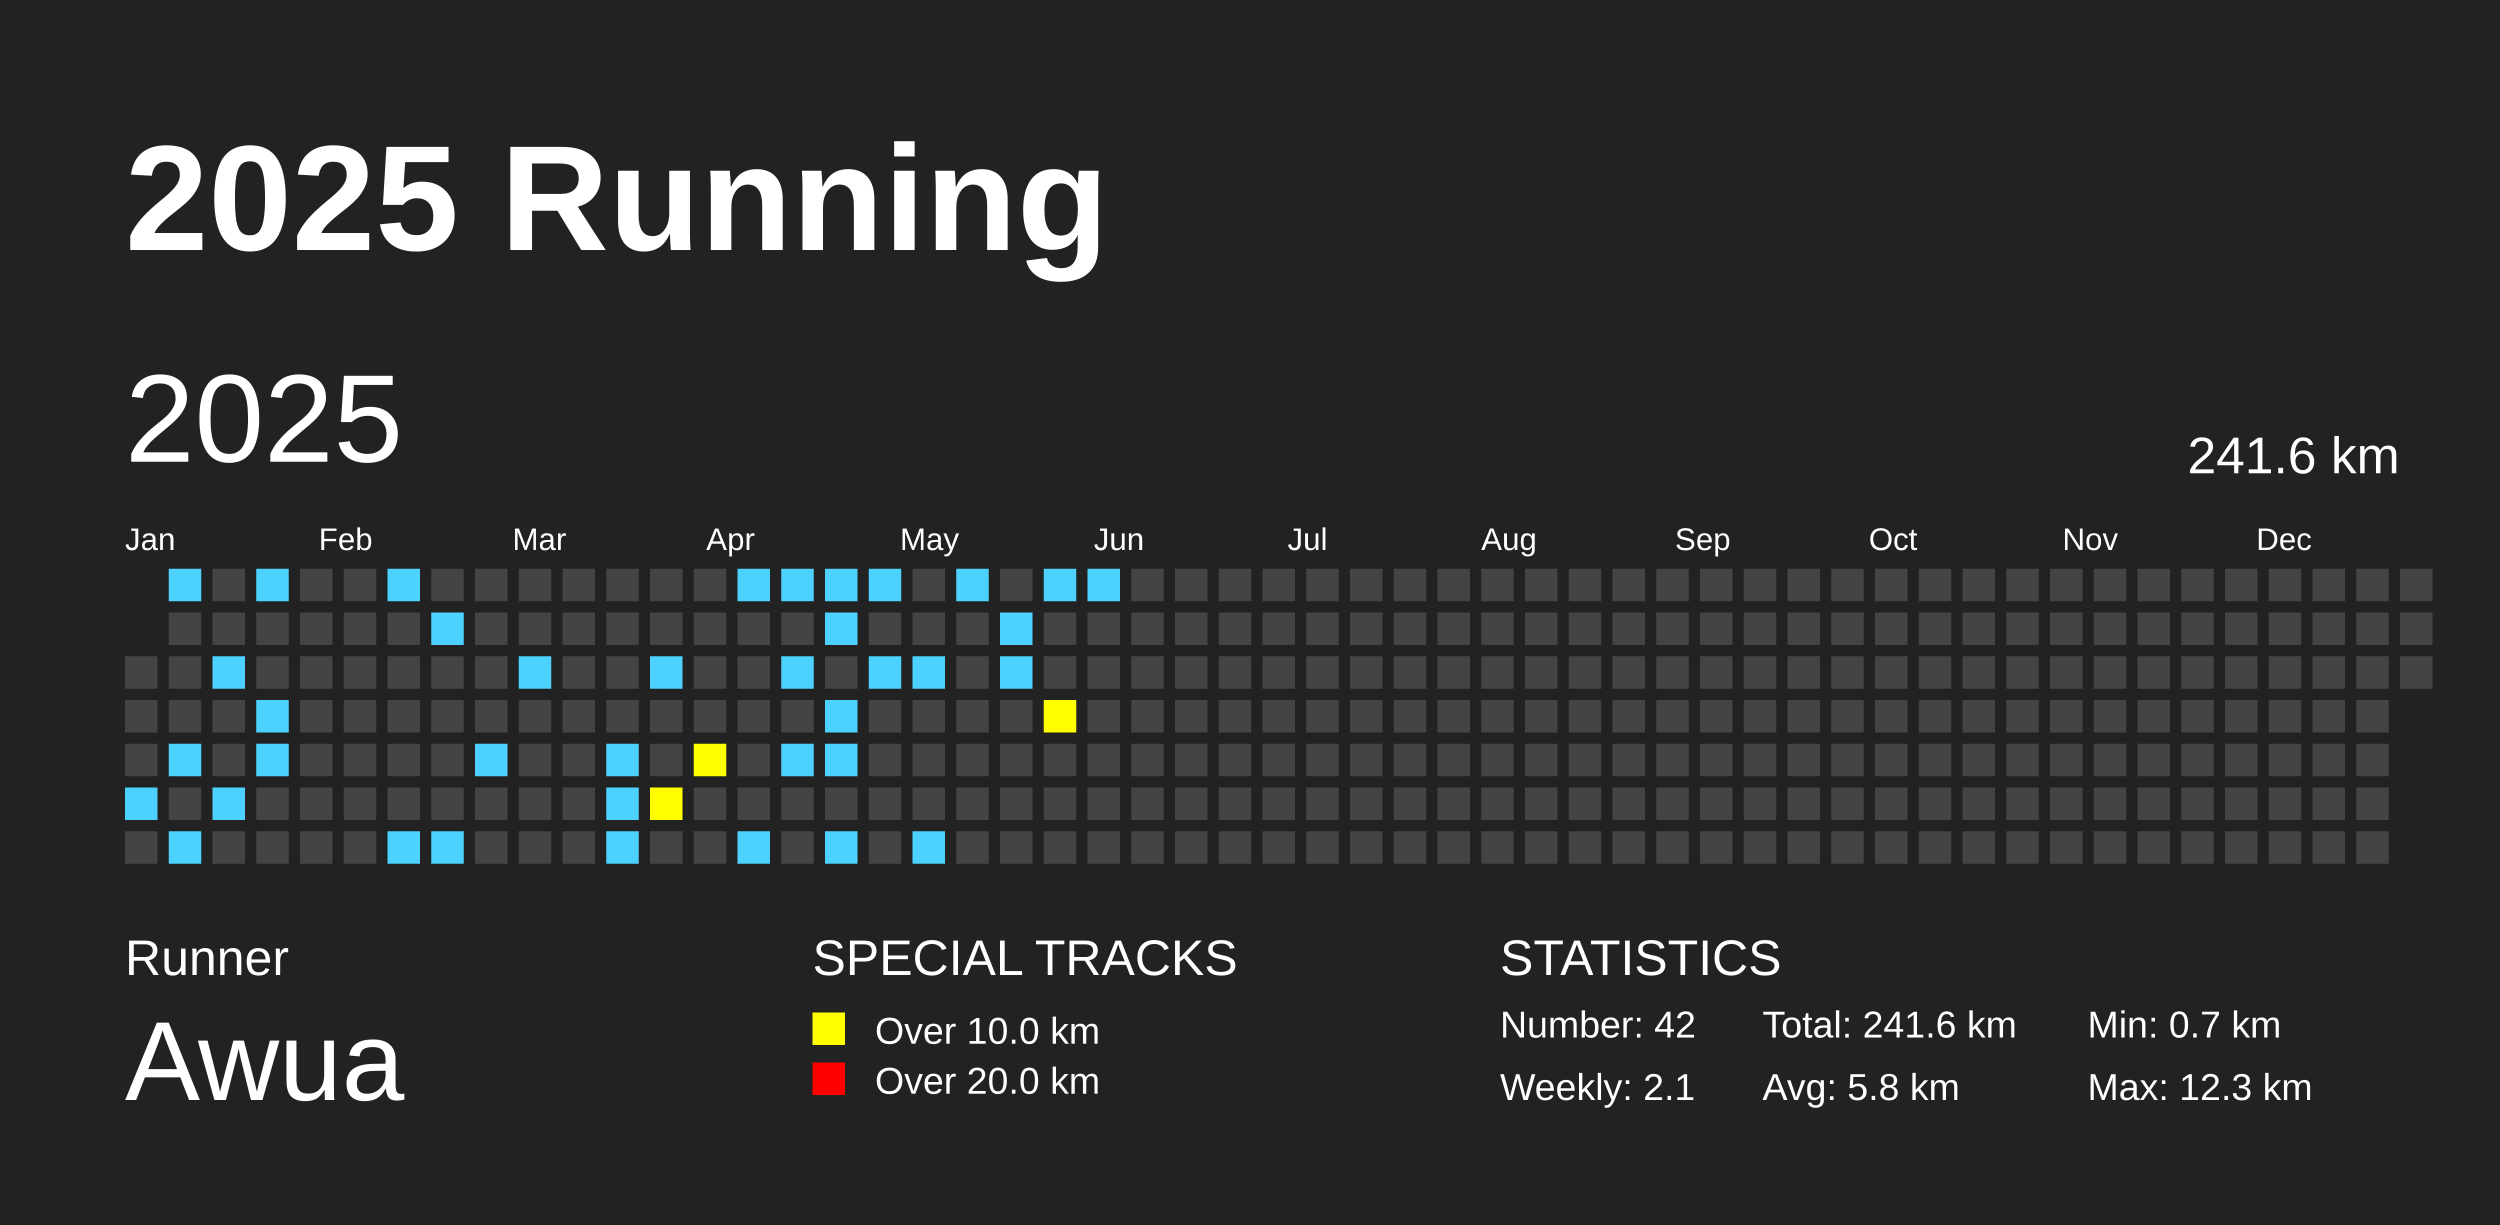
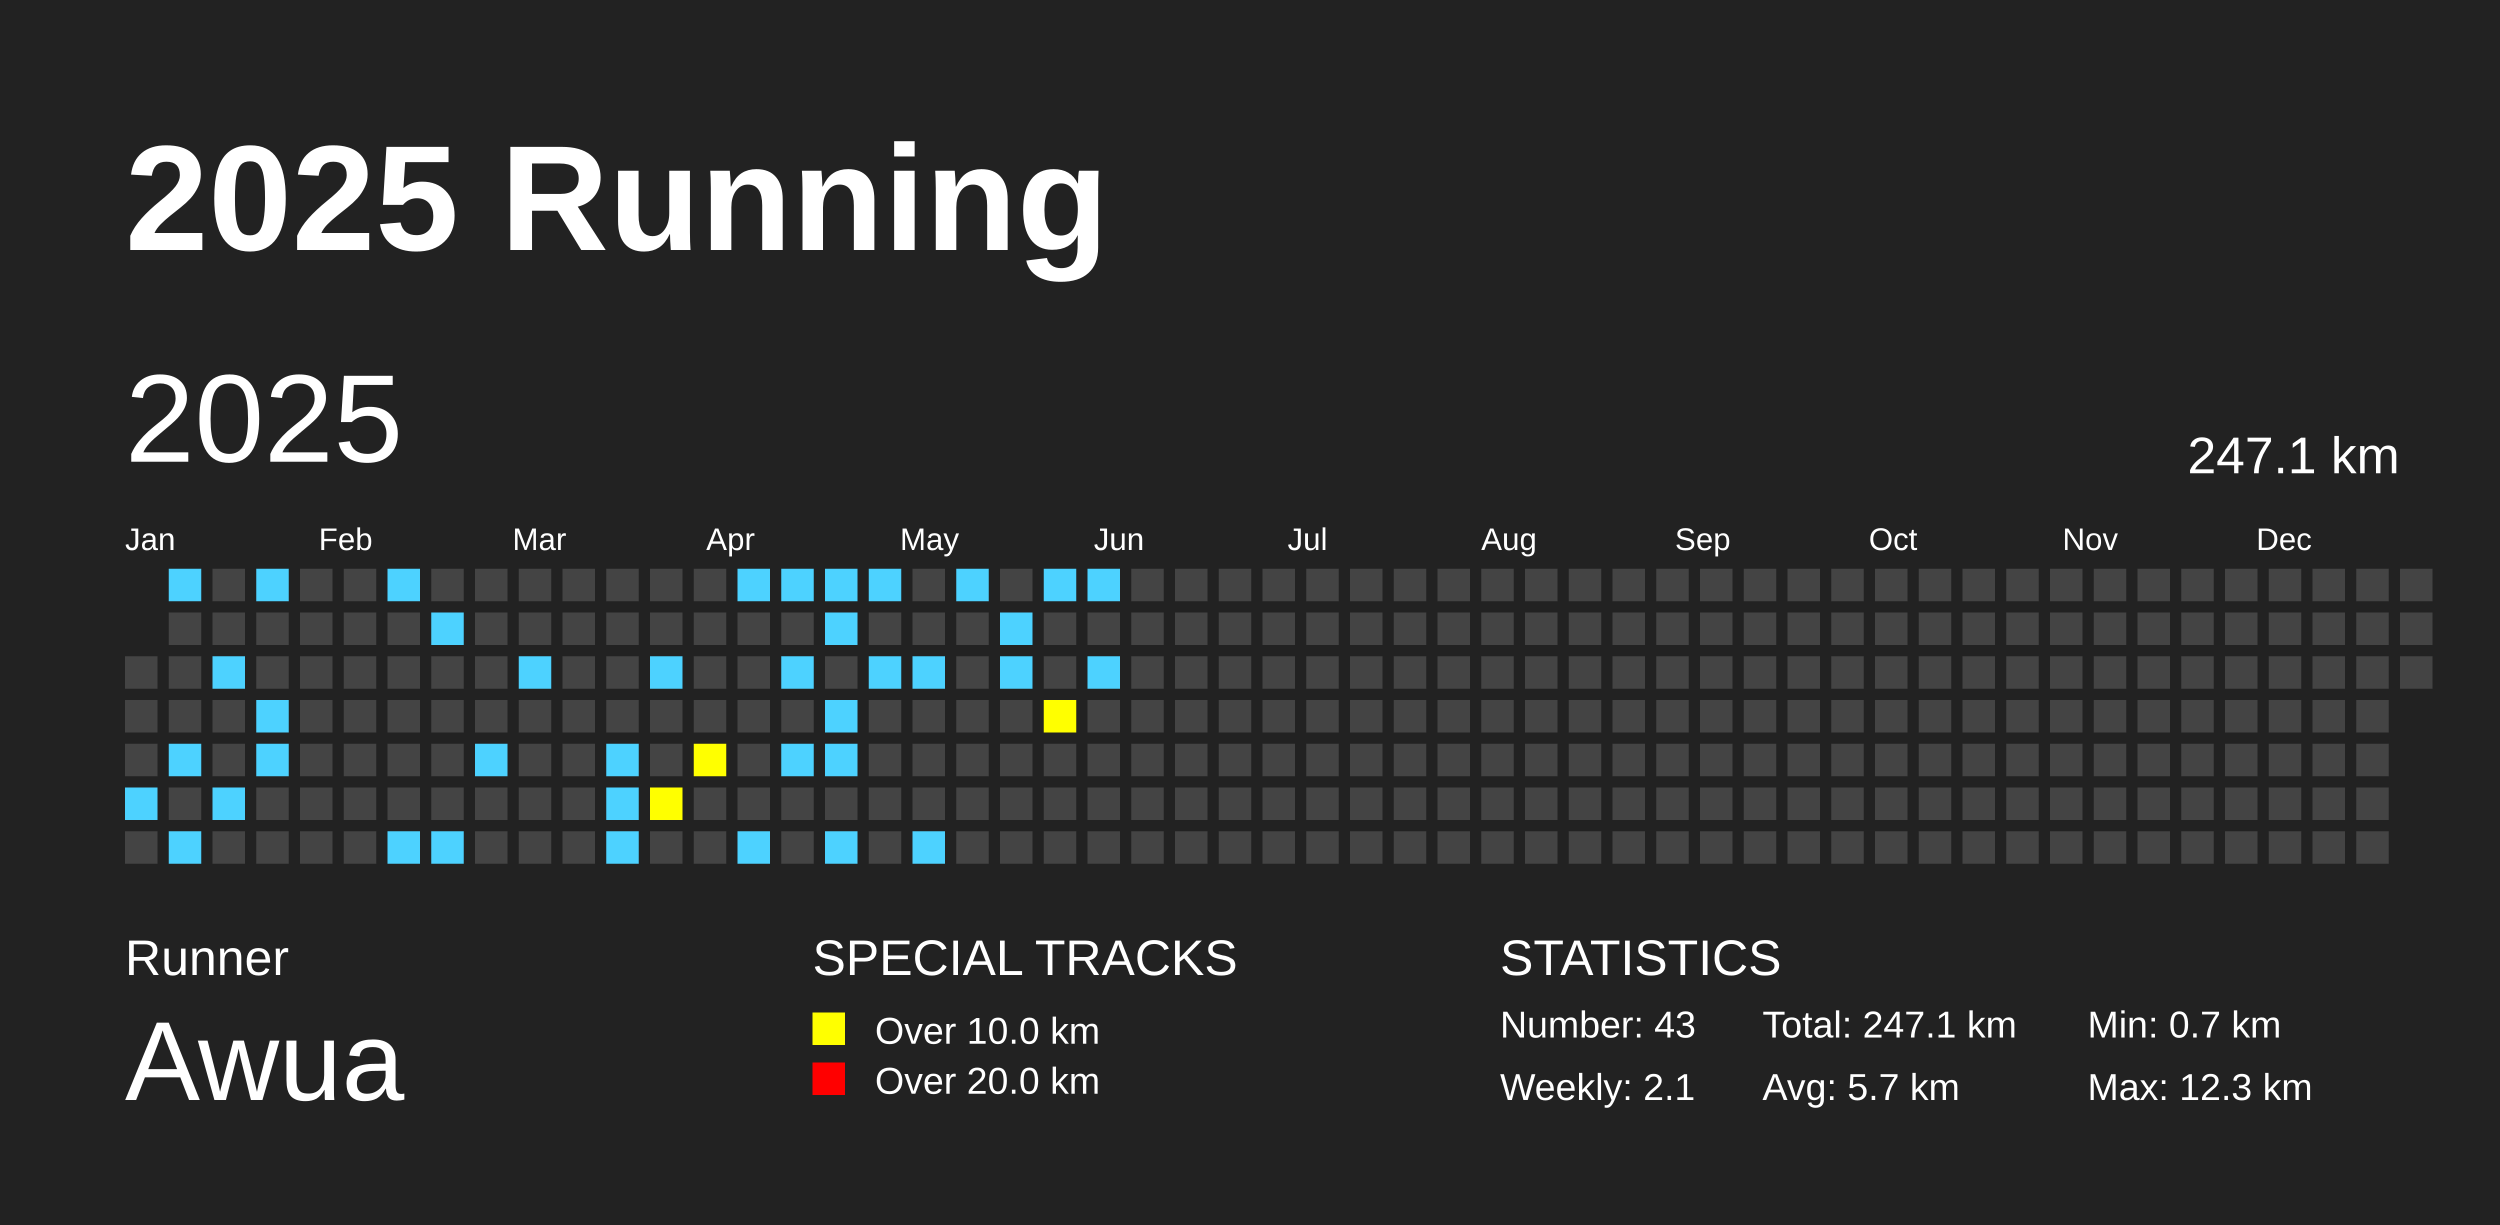
<svg xmlns="http://www.w3.org/2000/svg" baseProfile="full" height="98mm" version="1.1" viewBox="0,0,200,98" width="200mm">
  <defs />
  <rect fill="#222222" height="98" width="200" x="0" y="0" />
  <text fill="#FFFFFF" style="font-size:12px; font-family:Arial; font-weight:bold;" x="10" y="20">2025 Running</text>
  <text fill="#FFFFFF" style="font-size:4px; font-family:Arial" x="10" y="78">Runner</text>
  <text fill="#FFFFFF" style="font-size:9px; font-family:Arial" x="10" y="88">Awua</text>
  <text fill="#FFFFFF" style="font-size:4px; font-family:Arial" x="65" y="78">SPECIAL TRACKS</text>
  <rect fill="yellow" height="2.6" width="2.6" x="65" y="81" />
  <text fill="#FFFFFF" style="font-size:3px; font-family:Arial" x="70" y="83.5">Over 10.0 km</text>
  <rect fill="red" height="2.6" width="2.6" x="65" y="85" />
  <text fill="#FFFFFF" style="font-size:3px; font-family:Arial" x="70" y="87.5">Over 20.0 km</text>
  <text fill="#FFFFFF" style="font-size:4px; font-family:Arial" x="120" y="78">STATISTICS</text>
-   <text fill="#FFFFFF" style="font-size:3px; font-family:Arial" x="120" y="83">Number: 42</text>
+   <text fill="#FFFFFF" style="font-size:3px; font-family:Arial" x="120" y="83">Number: 43</text>
  <text fill="#FFFFFF" style="font-size:3px; font-family:Arial" x="120" y="88">Weekly: 2.1</text>
-   <text fill="#FFFFFF" style="font-size:3px; font-family:Arial" x="141" y="83">Total: 241.6 km</text>
-   <text fill="#FFFFFF" style="font-size:3px; font-family:Arial" x="141" y="88">Avg: 5.8 km</text>
+   <text fill="#FFFFFF" style="font-size:3px; font-family:Arial" x="141" y="83">Total: 247.1 km</text>
+   <text fill="#FFFFFF" style="font-size:3px; font-family:Arial" x="141" y="88">Avg: 5.7 km</text>
  <text fill="#FFFFFF" style="font-size:3px; font-family:Arial" x="167" y="83">Min: 0.7 km</text>
  <text fill="#FFFFFF" style="font-size:3px; font-family:Arial" x="167" y="88">Max: 12.3 km</text>
  <text dominant-baseline="hanging" fill="#FFFFFF" style="font-size:10.0px; font-family:Arial;" x="10" y="30">2025</text>
-   <text dominant-baseline="hanging" fill="#FFFFFF" style="font-size:4.125px; font-family:Arial;" x="175" y="35">241.6 km</text>
+   <text dominant-baseline="hanging" fill="#FFFFFF" style="font-size:4.125px; font-family:Arial;" x="175" y="35">247.1 km</text>
  <text fill="#FFFFFF" style="font-size:2.5px; font-family:Arial" x="10.0" y="44">Jan</text>
  <text fill="#FFFFFF" style="font-size:2.5px; font-family:Arial" x="25.5" y="44">Feb</text>
  <text fill="#FFFFFF" style="font-size:2.5px; font-family:Arial" x="41.0" y="44">Mar</text>
  <text fill="#FFFFFF" style="font-size:2.5px; font-family:Arial" x="56.5" y="44">Apr</text>
  <text fill="#FFFFFF" style="font-size:2.5px; font-family:Arial" x="72.0" y="44">May</text>
  <text fill="#FFFFFF" style="font-size:2.5px; font-family:Arial" x="87.5" y="44">Jun</text>
  <text fill="#FFFFFF" style="font-size:2.5px; font-family:Arial" x="103.0" y="44">Jul</text>
  <text fill="#FFFFFF" style="font-size:2.5px; font-family:Arial" x="118.5" y="44">Aug</text>
  <text fill="#FFFFFF" style="font-size:2.5px; font-family:Arial" x="134.0" y="44">Sep</text>
  <text fill="#FFFFFF" style="font-size:2.5px; font-family:Arial" x="149.5" y="44">Oct</text>
  <text fill="#FFFFFF" style="font-size:2.5px; font-family:Arial" x="165.0" y="44">Nov</text>
  <text fill="#FFFFFF" style="font-size:2.5px; font-family:Arial" x="180.5" y="44">Dec</text>
  <rect fill="#444444" height="2.6" width="2.6" x="10.0" y="52.5" />
  <rect fill="#444444" height="2.6" width="2.6" x="10.0" y="56.0" />
  <rect fill="#444444" height="2.6" width="2.6" x="10.0" y="59.5" />
  <rect fill="#4DD2FF" height="2.6" width="2.6" x="10.0" y="63.0" />
  <rect fill="#444444" height="2.6" width="2.6" x="10.0" y="66.5" />
  <rect fill="#4DD2FF" height="2.6" width="2.6" x="13.5" y="45.5" />
  <rect fill="#444444" height="2.6" width="2.6" x="13.5" y="49.0" />
  <rect fill="#444444" height="2.6" width="2.6" x="13.5" y="52.5" />
  <rect fill="#444444" height="2.6" width="2.6" x="13.5" y="56.0" />
  <rect fill="#4DD2FF" height="2.6" width="2.6" x="13.5" y="59.5" />
  <rect fill="#444444" height="2.6" width="2.6" x="13.5" y="63.0" />
  <rect fill="#4DD2FF" height="2.6" width="2.6" x="13.5" y="66.5" />
  <rect fill="#444444" height="2.6" width="2.6" x="17.0" y="45.5" />
  <rect fill="#444444" height="2.6" width="2.6" x="17.0" y="49.0" />
  <rect fill="#4DD2FF" height="2.6" width="2.6" x="17.0" y="52.5" />
  <rect fill="#444444" height="2.6" width="2.6" x="17.0" y="56.0" />
  <rect fill="#444444" height="2.6" width="2.6" x="17.0" y="59.5" />
  <rect fill="#4DD2FF" height="2.6" width="2.6" x="17.0" y="63.0" />
  <rect fill="#444444" height="2.6" width="2.6" x="17.0" y="66.5" />
  <rect fill="#4DD2FF" height="2.6" width="2.6" x="20.5" y="45.5" />
  <rect fill="#444444" height="2.6" width="2.6" x="20.5" y="49.0" />
  <rect fill="#444444" height="2.6" width="2.6" x="20.5" y="52.5" />
  <rect fill="#4DD2FF" height="2.6" width="2.6" x="20.5" y="56.0" />
  <rect fill="#4DD2FF" height="2.6" width="2.6" x="20.5" y="59.5" />
  <rect fill="#444444" height="2.6" width="2.6" x="20.5" y="63.0" />
  <rect fill="#444444" height="2.6" width="2.6" x="20.5" y="66.5" />
  <rect fill="#444444" height="2.6" width="2.6" x="24.0" y="45.5" />
  <rect fill="#444444" height="2.6" width="2.6" x="24.0" y="49.0" />
  <rect fill="#444444" height="2.6" width="2.6" x="24.0" y="52.5" />
  <rect fill="#444444" height="2.6" width="2.6" x="24.0" y="56.0" />
  <rect fill="#444444" height="2.6" width="2.6" x="24.0" y="59.5" />
  <rect fill="#444444" height="2.6" width="2.6" x="24.0" y="63.0" />
  <rect fill="#444444" height="2.6" width="2.6" x="24.0" y="66.5" />
  <rect fill="#444444" height="2.6" width="2.6" x="27.5" y="45.5" />
  <rect fill="#444444" height="2.6" width="2.6" x="27.5" y="49.0" />
  <rect fill="#444444" height="2.6" width="2.6" x="27.5" y="52.5" />
  <rect fill="#444444" height="2.6" width="2.6" x="27.5" y="56.0" />
  <rect fill="#444444" height="2.6" width="2.6" x="27.5" y="59.5" />
  <rect fill="#444444" height="2.6" width="2.6" x="27.5" y="63.0" />
  <rect fill="#444444" height="2.6" width="2.6" x="27.5" y="66.5" />
  <rect fill="#4DD2FF" height="2.6" width="2.6" x="31.0" y="45.5" />
  <rect fill="#444444" height="2.6" width="2.6" x="31.0" y="49.0" />
  <rect fill="#444444" height="2.6" width="2.6" x="31.0" y="52.5" />
  <rect fill="#444444" height="2.6" width="2.6" x="31.0" y="56.0" />
  <rect fill="#444444" height="2.6" width="2.6" x="31.0" y="59.5" />
  <rect fill="#444444" height="2.6" width="2.6" x="31.0" y="63.0" />
  <rect fill="#4DD2FF" height="2.6" width="2.6" x="31.0" y="66.5" />
  <rect fill="#444444" height="2.6" width="2.6" x="34.5" y="45.5" />
  <rect fill="#4DD2FF" height="2.6" width="2.6" x="34.5" y="49.0" />
  <rect fill="#444444" height="2.6" width="2.6" x="34.5" y="52.5" />
  <rect fill="#444444" height="2.6" width="2.6" x="34.5" y="56.0" />
  <rect fill="#444444" height="2.6" width="2.6" x="34.5" y="59.5" />
  <rect fill="#444444" height="2.6" width="2.6" x="34.5" y="63.0" />
  <rect fill="#4DD2FF" height="2.6" width="2.6" x="34.5" y="66.5" />
  <rect fill="#444444" height="2.6" width="2.6" x="38.0" y="45.5" />
  <rect fill="#444444" height="2.6" width="2.6" x="38.0" y="49.0" />
  <rect fill="#444444" height="2.6" width="2.6" x="38.0" y="52.5" />
  <rect fill="#444444" height="2.6" width="2.6" x="38.0" y="56.0" />
  <rect fill="#4DD2FF" height="2.6" width="2.6" x="38.0" y="59.5" />
  <rect fill="#444444" height="2.6" width="2.6" x="38.0" y="63.0" />
  <rect fill="#444444" height="2.6" width="2.6" x="38.0" y="66.5" />
  <rect fill="#444444" height="2.6" width="2.6" x="41.5" y="45.5" />
  <rect fill="#444444" height="2.6" width="2.6" x="41.5" y="49.0" />
  <rect fill="#4DD2FF" height="2.6" width="2.6" x="41.5" y="52.5" />
  <rect fill="#444444" height="2.6" width="2.6" x="41.5" y="56.0" />
  <rect fill="#444444" height="2.6" width="2.6" x="41.5" y="59.5" />
  <rect fill="#444444" height="2.6" width="2.6" x="41.5" y="63.0" />
  <rect fill="#444444" height="2.6" width="2.6" x="41.5" y="66.5" />
  <rect fill="#444444" height="2.6" width="2.6" x="45.0" y="45.5" />
  <rect fill="#444444" height="2.6" width="2.6" x="45.0" y="49.0" />
  <rect fill="#444444" height="2.6" width="2.6" x="45.0" y="52.5" />
  <rect fill="#444444" height="2.6" width="2.6" x="45.0" y="56.0" />
  <rect fill="#444444" height="2.6" width="2.6" x="45.0" y="59.5" />
  <rect fill="#444444" height="2.6" width="2.6" x="45.0" y="63.0" />
  <rect fill="#444444" height="2.6" width="2.6" x="45.0" y="66.5" />
  <rect fill="#444444" height="2.6" width="2.6" x="48.5" y="45.5" />
  <rect fill="#444444" height="2.6" width="2.6" x="48.5" y="49.0" />
  <rect fill="#444444" height="2.6" width="2.6" x="48.5" y="52.5" />
  <rect fill="#444444" height="2.6" width="2.6" x="48.5" y="56.0" />
  <rect fill="#4DD2FF" height="2.6" width="2.6" x="48.5" y="59.5" />
  <rect fill="#4DD2FF" height="2.6" width="2.6" x="48.5" y="63.0" />
  <rect fill="#4DD2FF" height="2.6" width="2.6" x="48.5" y="66.5" />
  <rect fill="#444444" height="2.6" width="2.6" x="52.0" y="45.5" />
  <rect fill="#444444" height="2.6" width="2.6" x="52.0" y="49.0" />
  <rect fill="#4DD2FF" height="2.6" width="2.6" x="52.0" y="52.5" />
  <rect fill="#444444" height="2.6" width="2.6" x="52.0" y="56.0" />
  <rect fill="#444444" height="2.6" width="2.6" x="52.0" y="59.5" />
  <rect fill="yellow" height="2.6" width="2.6" x="52.0" y="63.0" />
  <rect fill="#444444" height="2.6" width="2.6" x="52.0" y="66.5" />
  <rect fill="#444444" height="2.6" width="2.6" x="55.5" y="45.5" />
  <rect fill="#444444" height="2.6" width="2.6" x="55.5" y="49.0" />
  <rect fill="#444444" height="2.6" width="2.6" x="55.5" y="52.5" />
  <rect fill="#444444" height="2.6" width="2.6" x="55.5" y="56.0" />
  <rect fill="yellow" height="2.6" width="2.6" x="55.5" y="59.5" />
  <rect fill="#444444" height="2.6" width="2.6" x="55.5" y="63.0" />
  <rect fill="#444444" height="2.6" width="2.6" x="55.5" y="66.5" />
  <rect fill="#4DD2FF" height="2.6" width="2.6" x="59.0" y="45.5" />
  <rect fill="#444444" height="2.6" width="2.6" x="59.0" y="49.0" />
  <rect fill="#444444" height="2.6" width="2.6" x="59.0" y="52.5" />
  <rect fill="#444444" height="2.6" width="2.6" x="59.0" y="56.0" />
  <rect fill="#444444" height="2.6" width="2.6" x="59.0" y="59.5" />
  <rect fill="#444444" height="2.6" width="2.6" x="59.0" y="63.0" />
  <rect fill="#4DD2FF" height="2.6" width="2.6" x="59.0" y="66.5" />
  <rect fill="#4DD2FF" height="2.6" width="2.6" x="62.5" y="45.5" />
  <rect fill="#444444" height="2.6" width="2.6" x="62.5" y="49.0" />
  <rect fill="#4DD2FF" height="2.6" width="2.6" x="62.5" y="52.5" />
  <rect fill="#444444" height="2.6" width="2.6" x="62.5" y="56.0" />
  <rect fill="#4DD2FF" height="2.6" width="2.6" x="62.5" y="59.5" />
  <rect fill="#444444" height="2.6" width="2.6" x="62.5" y="63.0" />
  <rect fill="#444444" height="2.6" width="2.6" x="62.5" y="66.5" />
  <rect fill="#4DD2FF" height="2.6" width="2.6" x="66.0" y="45.5" />
  <rect fill="#4DD2FF" height="2.6" width="2.6" x="66.0" y="49.0" />
  <rect fill="#444444" height="2.6" width="2.6" x="66.0" y="52.5" />
  <rect fill="#4DD2FF" height="2.6" width="2.6" x="66.0" y="56.0" />
  <rect fill="#4DD2FF" height="2.6" width="2.6" x="66.0" y="59.5" />
  <rect fill="#444444" height="2.6" width="2.6" x="66.0" y="63.0" />
  <rect fill="#4DD2FF" height="2.6" width="2.6" x="66.0" y="66.5" />
  <rect fill="#4DD2FF" height="2.6" width="2.6" x="69.5" y="45.5" />
  <rect fill="#444444" height="2.6" width="2.6" x="69.5" y="49.0" />
  <rect fill="#4DD2FF" height="2.6" width="2.6" x="69.5" y="52.5" />
  <rect fill="#444444" height="2.6" width="2.6" x="69.5" y="56.0" />
  <rect fill="#444444" height="2.6" width="2.6" x="69.5" y="59.5" />
  <rect fill="#444444" height="2.6" width="2.6" x="69.5" y="63.0" />
  <rect fill="#444444" height="2.6" width="2.6" x="69.5" y="66.5" />
  <rect fill="#444444" height="2.6" width="2.6" x="73.0" y="45.5" />
  <rect fill="#444444" height="2.6" width="2.6" x="73.0" y="49.0" />
  <rect fill="#4DD2FF" height="2.6" width="2.6" x="73.0" y="52.5" />
  <rect fill="#444444" height="2.6" width="2.6" x="73.0" y="56.0" />
  <rect fill="#444444" height="2.6" width="2.6" x="73.0" y="59.5" />
  <rect fill="#444444" height="2.6" width="2.6" x="73.0" y="63.0" />
  <rect fill="#4DD2FF" height="2.6" width="2.6" x="73.0" y="66.5" />
  <rect fill="#4DD2FF" height="2.6" width="2.6" x="76.5" y="45.5" />
  <rect fill="#444444" height="2.6" width="2.6" x="76.5" y="49.0" />
  <rect fill="#444444" height="2.6" width="2.6" x="76.5" y="52.5" />
  <rect fill="#444444" height="2.6" width="2.6" x="76.5" y="56.0" />
  <rect fill="#444444" height="2.6" width="2.6" x="76.5" y="59.5" />
  <rect fill="#444444" height="2.6" width="2.6" x="76.5" y="63.0" />
  <rect fill="#444444" height="2.6" width="2.6" x="76.5" y="66.5" />
  <rect fill="#444444" height="2.6" width="2.6" x="80.0" y="45.5" />
  <rect fill="#4DD2FF" height="2.6" width="2.6" x="80.0" y="49.0" />
  <rect fill="#4DD2FF" height="2.6" width="2.6" x="80.0" y="52.5" />
  <rect fill="#444444" height="2.6" width="2.6" x="80.0" y="56.0" />
  <rect fill="#444444" height="2.6" width="2.6" x="80.0" y="59.5" />
  <rect fill="#444444" height="2.6" width="2.6" x="80.0" y="63.0" />
  <rect fill="#444444" height="2.6" width="2.6" x="80.0" y="66.5" />
  <rect fill="#4DD2FF" height="2.6" width="2.6" x="83.5" y="45.5" />
  <rect fill="#444444" height="2.6" width="2.6" x="83.5" y="49.0" />
  <rect fill="#444444" height="2.6" width="2.6" x="83.5" y="52.5" />
  <rect fill="yellow" height="2.6" width="2.6" x="83.5" y="56.0" />
  <rect fill="#444444" height="2.6" width="2.6" x="83.5" y="59.5" />
  <rect fill="#444444" height="2.6" width="2.6" x="83.5" y="63.0" />
  <rect fill="#444444" height="2.6" width="2.6" x="83.5" y="66.5" />
  <rect fill="#4DD2FF" height="2.6" width="2.6" x="87.0" y="45.5" />
  <rect fill="#444444" height="2.6" width="2.6" x="87.0" y="49.0" />
-   <rect fill="#444444" height="2.6" width="2.6" x="87.0" y="52.5" />
+   <rect fill="#4DD2FF" height="2.6" width="2.6" x="87.0" y="52.5" />
  <rect fill="#444444" height="2.6" width="2.6" x="87.0" y="56.0" />
  <rect fill="#444444" height="2.6" width="2.6" x="87.0" y="59.5" />
  <rect fill="#444444" height="2.6" width="2.6" x="87.0" y="63.0" />
  <rect fill="#444444" height="2.6" width="2.6" x="87.0" y="66.5" />
  <rect fill="#444444" height="2.6" width="2.6" x="90.5" y="45.5" />
  <rect fill="#444444" height="2.6" width="2.6" x="90.5" y="49.0" />
  <rect fill="#444444" height="2.6" width="2.6" x="90.5" y="52.5" />
  <rect fill="#444444" height="2.6" width="2.6" x="90.5" y="56.0" />
  <rect fill="#444444" height="2.6" width="2.6" x="90.5" y="59.5" />
  <rect fill="#444444" height="2.6" width="2.6" x="90.5" y="63.0" />
  <rect fill="#444444" height="2.6" width="2.6" x="90.5" y="66.5" />
  <rect fill="#444444" height="2.6" width="2.6" x="94.0" y="45.5" />
  <rect fill="#444444" height="2.6" width="2.6" x="94.0" y="49.0" />
  <rect fill="#444444" height="2.6" width="2.6" x="94.0" y="52.5" />
  <rect fill="#444444" height="2.6" width="2.6" x="94.0" y="56.0" />
  <rect fill="#444444" height="2.6" width="2.6" x="94.0" y="59.5" />
  <rect fill="#444444" height="2.6" width="2.6" x="94.0" y="63.0" />
  <rect fill="#444444" height="2.6" width="2.6" x="94.0" y="66.5" />
  <rect fill="#444444" height="2.6" width="2.6" x="97.5" y="45.5" />
  <rect fill="#444444" height="2.6" width="2.6" x="97.5" y="49.0" />
  <rect fill="#444444" height="2.6" width="2.6" x="97.5" y="52.5" />
  <rect fill="#444444" height="2.6" width="2.6" x="97.5" y="56.0" />
  <rect fill="#444444" height="2.6" width="2.6" x="97.5" y="59.5" />
  <rect fill="#444444" height="2.6" width="2.6" x="97.5" y="63.0" />
  <rect fill="#444444" height="2.6" width="2.6" x="97.5" y="66.5" />
  <rect fill="#444444" height="2.6" width="2.6" x="101.0" y="45.5" />
  <rect fill="#444444" height="2.6" width="2.6" x="101.0" y="49.0" />
  <rect fill="#444444" height="2.6" width="2.6" x="101.0" y="52.5" />
  <rect fill="#444444" height="2.6" width="2.6" x="101.0" y="56.0" />
  <rect fill="#444444" height="2.6" width="2.6" x="101.0" y="59.5" />
  <rect fill="#444444" height="2.6" width="2.6" x="101.0" y="63.0" />
  <rect fill="#444444" height="2.6" width="2.6" x="101.0" y="66.5" />
  <rect fill="#444444" height="2.6" width="2.6" x="104.5" y="45.5" />
  <rect fill="#444444" height="2.6" width="2.6" x="104.5" y="49.0" />
  <rect fill="#444444" height="2.6" width="2.6" x="104.5" y="52.5" />
  <rect fill="#444444" height="2.6" width="2.6" x="104.5" y="56.0" />
  <rect fill="#444444" height="2.6" width="2.6" x="104.5" y="59.5" />
  <rect fill="#444444" height="2.6" width="2.6" x="104.5" y="63.0" />
  <rect fill="#444444" height="2.6" width="2.6" x="104.5" y="66.5" />
  <rect fill="#444444" height="2.6" width="2.6" x="108.0" y="45.5" />
  <rect fill="#444444" height="2.6" width="2.6" x="108.0" y="49.0" />
  <rect fill="#444444" height="2.6" width="2.6" x="108.0" y="52.5" />
  <rect fill="#444444" height="2.6" width="2.6" x="108.0" y="56.0" />
  <rect fill="#444444" height="2.6" width="2.6" x="108.0" y="59.5" />
  <rect fill="#444444" height="2.6" width="2.6" x="108.0" y="63.0" />
  <rect fill="#444444" height="2.6" width="2.6" x="108.0" y="66.5" />
  <rect fill="#444444" height="2.6" width="2.6" x="111.5" y="45.5" />
  <rect fill="#444444" height="2.6" width="2.6" x="111.5" y="49.0" />
  <rect fill="#444444" height="2.6" width="2.6" x="111.5" y="52.5" />
  <rect fill="#444444" height="2.6" width="2.6" x="111.5" y="56.0" />
  <rect fill="#444444" height="2.6" width="2.6" x="111.5" y="59.5" />
  <rect fill="#444444" height="2.6" width="2.6" x="111.5" y="63.0" />
  <rect fill="#444444" height="2.6" width="2.6" x="111.5" y="66.5" />
  <rect fill="#444444" height="2.6" width="2.6" x="115.0" y="45.5" />
  <rect fill="#444444" height="2.6" width="2.6" x="115.0" y="49.0" />
  <rect fill="#444444" height="2.6" width="2.6" x="115.0" y="52.5" />
  <rect fill="#444444" height="2.6" width="2.6" x="115.0" y="56.0" />
  <rect fill="#444444" height="2.6" width="2.6" x="115.0" y="59.5" />
  <rect fill="#444444" height="2.6" width="2.6" x="115.0" y="63.0" />
  <rect fill="#444444" height="2.6" width="2.6" x="115.0" y="66.5" />
  <rect fill="#444444" height="2.6" width="2.6" x="118.5" y="45.5" />
  <rect fill="#444444" height="2.6" width="2.6" x="118.5" y="49.0" />
  <rect fill="#444444" height="2.6" width="2.6" x="118.5" y="52.5" />
  <rect fill="#444444" height="2.6" width="2.6" x="118.5" y="56.0" />
  <rect fill="#444444" height="2.6" width="2.6" x="118.5" y="59.5" />
  <rect fill="#444444" height="2.6" width="2.6" x="118.5" y="63.0" />
  <rect fill="#444444" height="2.6" width="2.6" x="118.5" y="66.5" />
  <rect fill="#444444" height="2.6" width="2.6" x="122.0" y="45.5" />
  <rect fill="#444444" height="2.6" width="2.6" x="122.0" y="49.0" />
  <rect fill="#444444" height="2.6" width="2.6" x="122.0" y="52.5" />
  <rect fill="#444444" height="2.6" width="2.6" x="122.0" y="56.0" />
  <rect fill="#444444" height="2.6" width="2.6" x="122.0" y="59.5" />
  <rect fill="#444444" height="2.6" width="2.6" x="122.0" y="63.0" />
  <rect fill="#444444" height="2.6" width="2.6" x="122.0" y="66.5" />
  <rect fill="#444444" height="2.6" width="2.6" x="125.5" y="45.5" />
  <rect fill="#444444" height="2.6" width="2.6" x="125.5" y="49.0" />
  <rect fill="#444444" height="2.6" width="2.6" x="125.5" y="52.5" />
  <rect fill="#444444" height="2.6" width="2.6" x="125.5" y="56.0" />
  <rect fill="#444444" height="2.6" width="2.6" x="125.5" y="59.5" />
  <rect fill="#444444" height="2.6" width="2.6" x="125.5" y="63.0" />
  <rect fill="#444444" height="2.6" width="2.6" x="125.5" y="66.5" />
  <rect fill="#444444" height="2.6" width="2.6" x="129.0" y="45.5" />
  <rect fill="#444444" height="2.6" width="2.6" x="129.0" y="49.0" />
  <rect fill="#444444" height="2.6" width="2.6" x="129.0" y="52.5" />
  <rect fill="#444444" height="2.6" width="2.6" x="129.0" y="56.0" />
  <rect fill="#444444" height="2.6" width="2.6" x="129.0" y="59.5" />
  <rect fill="#444444" height="2.6" width="2.6" x="129.0" y="63.0" />
  <rect fill="#444444" height="2.6" width="2.6" x="129.0" y="66.5" />
  <rect fill="#444444" height="2.6" width="2.6" x="132.5" y="45.5" />
  <rect fill="#444444" height="2.6" width="2.6" x="132.5" y="49.0" />
  <rect fill="#444444" height="2.6" width="2.6" x="132.5" y="52.5" />
  <rect fill="#444444" height="2.6" width="2.6" x="132.5" y="56.0" />
  <rect fill="#444444" height="2.6" width="2.6" x="132.5" y="59.5" />
  <rect fill="#444444" height="2.6" width="2.6" x="132.5" y="63.0" />
  <rect fill="#444444" height="2.6" width="2.6" x="132.5" y="66.5" />
  <rect fill="#444444" height="2.6" width="2.6" x="136.0" y="45.5" />
  <rect fill="#444444" height="2.6" width="2.6" x="136.0" y="49.0" />
  <rect fill="#444444" height="2.6" width="2.6" x="136.0" y="52.5" />
  <rect fill="#444444" height="2.6" width="2.6" x="136.0" y="56.0" />
  <rect fill="#444444" height="2.6" width="2.6" x="136.0" y="59.5" />
  <rect fill="#444444" height="2.6" width="2.6" x="136.0" y="63.0" />
  <rect fill="#444444" height="2.6" width="2.6" x="136.0" y="66.5" />
  <rect fill="#444444" height="2.6" width="2.6" x="139.5" y="45.5" />
  <rect fill="#444444" height="2.6" width="2.6" x="139.5" y="49.0" />
  <rect fill="#444444" height="2.6" width="2.6" x="139.5" y="52.5" />
  <rect fill="#444444" height="2.6" width="2.6" x="139.5" y="56.0" />
  <rect fill="#444444" height="2.6" width="2.6" x="139.5" y="59.5" />
  <rect fill="#444444" height="2.6" width="2.6" x="139.5" y="63.0" />
  <rect fill="#444444" height="2.6" width="2.6" x="139.5" y="66.5" />
  <rect fill="#444444" height="2.6" width="2.6" x="143.0" y="45.5" />
  <rect fill="#444444" height="2.6" width="2.6" x="143.0" y="49.0" />
  <rect fill="#444444" height="2.6" width="2.6" x="143.0" y="52.5" />
  <rect fill="#444444" height="2.6" width="2.6" x="143.0" y="56.0" />
  <rect fill="#444444" height="2.6" width="2.6" x="143.0" y="59.5" />
  <rect fill="#444444" height="2.6" width="2.6" x="143.0" y="63.0" />
  <rect fill="#444444" height="2.6" width="2.6" x="143.0" y="66.5" />
  <rect fill="#444444" height="2.6" width="2.6" x="146.5" y="45.5" />
  <rect fill="#444444" height="2.6" width="2.6" x="146.5" y="49.0" />
  <rect fill="#444444" height="2.6" width="2.6" x="146.5" y="52.5" />
  <rect fill="#444444" height="2.6" width="2.6" x="146.5" y="56.0" />
  <rect fill="#444444" height="2.6" width="2.6" x="146.5" y="59.5" />
  <rect fill="#444444" height="2.6" width="2.6" x="146.5" y="63.0" />
  <rect fill="#444444" height="2.6" width="2.6" x="146.5" y="66.5" />
  <rect fill="#444444" height="2.6" width="2.6" x="150.0" y="45.5" />
  <rect fill="#444444" height="2.6" width="2.6" x="150.0" y="49.0" />
  <rect fill="#444444" height="2.6" width="2.6" x="150.0" y="52.5" />
  <rect fill="#444444" height="2.6" width="2.6" x="150.0" y="56.0" />
  <rect fill="#444444" height="2.6" width="2.6" x="150.0" y="59.5" />
  <rect fill="#444444" height="2.6" width="2.6" x="150.0" y="63.0" />
  <rect fill="#444444" height="2.6" width="2.6" x="150.0" y="66.5" />
  <rect fill="#444444" height="2.6" width="2.6" x="153.5" y="45.5" />
  <rect fill="#444444" height="2.6" width="2.6" x="153.5" y="49.0" />
  <rect fill="#444444" height="2.6" width="2.6" x="153.5" y="52.5" />
  <rect fill="#444444" height="2.6" width="2.6" x="153.5" y="56.0" />
  <rect fill="#444444" height="2.6" width="2.6" x="153.5" y="59.5" />
  <rect fill="#444444" height="2.6" width="2.6" x="153.5" y="63.0" />
  <rect fill="#444444" height="2.6" width="2.6" x="153.5" y="66.5" />
  <rect fill="#444444" height="2.6" width="2.6" x="157.0" y="45.5" />
  <rect fill="#444444" height="2.6" width="2.6" x="157.0" y="49.0" />
  <rect fill="#444444" height="2.6" width="2.6" x="157.0" y="52.5" />
  <rect fill="#444444" height="2.6" width="2.6" x="157.0" y="56.0" />
  <rect fill="#444444" height="2.6" width="2.6" x="157.0" y="59.5" />
  <rect fill="#444444" height="2.6" width="2.6" x="157.0" y="63.0" />
  <rect fill="#444444" height="2.6" width="2.6" x="157.0" y="66.5" />
  <rect fill="#444444" height="2.6" width="2.6" x="160.5" y="45.5" />
  <rect fill="#444444" height="2.6" width="2.6" x="160.5" y="49.0" />
  <rect fill="#444444" height="2.6" width="2.6" x="160.5" y="52.5" />
  <rect fill="#444444" height="2.6" width="2.6" x="160.5" y="56.0" />
  <rect fill="#444444" height="2.6" width="2.6" x="160.5" y="59.5" />
  <rect fill="#444444" height="2.6" width="2.6" x="160.5" y="63.0" />
  <rect fill="#444444" height="2.6" width="2.6" x="160.5" y="66.5" />
  <rect fill="#444444" height="2.6" width="2.6" x="164.0" y="45.5" />
  <rect fill="#444444" height="2.6" width="2.6" x="164.0" y="49.0" />
  <rect fill="#444444" height="2.6" width="2.6" x="164.0" y="52.5" />
  <rect fill="#444444" height="2.6" width="2.6" x="164.0" y="56.0" />
  <rect fill="#444444" height="2.6" width="2.6" x="164.0" y="59.5" />
  <rect fill="#444444" height="2.6" width="2.6" x="164.0" y="63.0" />
  <rect fill="#444444" height="2.6" width="2.6" x="164.0" y="66.5" />
  <rect fill="#444444" height="2.6" width="2.6" x="167.5" y="45.5" />
  <rect fill="#444444" height="2.6" width="2.6" x="167.5" y="49.0" />
  <rect fill="#444444" height="2.6" width="2.6" x="167.5" y="52.5" />
  <rect fill="#444444" height="2.6" width="2.6" x="167.5" y="56.0" />
  <rect fill="#444444" height="2.6" width="2.6" x="167.5" y="59.5" />
  <rect fill="#444444" height="2.6" width="2.6" x="167.5" y="63.0" />
  <rect fill="#444444" height="2.6" width="2.6" x="167.5" y="66.5" />
  <rect fill="#444444" height="2.6" width="2.6" x="171.0" y="45.5" />
  <rect fill="#444444" height="2.6" width="2.6" x="171.0" y="49.0" />
  <rect fill="#444444" height="2.6" width="2.6" x="171.0" y="52.5" />
  <rect fill="#444444" height="2.6" width="2.6" x="171.0" y="56.0" />
  <rect fill="#444444" height="2.6" width="2.6" x="171.0" y="59.5" />
  <rect fill="#444444" height="2.6" width="2.6" x="171.0" y="63.0" />
  <rect fill="#444444" height="2.6" width="2.6" x="171.0" y="66.5" />
  <rect fill="#444444" height="2.6" width="2.6" x="174.5" y="45.5" />
  <rect fill="#444444" height="2.6" width="2.6" x="174.5" y="49.0" />
  <rect fill="#444444" height="2.6" width="2.6" x="174.5" y="52.5" />
  <rect fill="#444444" height="2.6" width="2.6" x="174.5" y="56.0" />
  <rect fill="#444444" height="2.6" width="2.6" x="174.5" y="59.5" />
  <rect fill="#444444" height="2.6" width="2.6" x="174.5" y="63.0" />
  <rect fill="#444444" height="2.6" width="2.6" x="174.5" y="66.5" />
  <rect fill="#444444" height="2.6" width="2.6" x="178.0" y="45.5" />
  <rect fill="#444444" height="2.6" width="2.6" x="178.0" y="49.0" />
  <rect fill="#444444" height="2.6" width="2.6" x="178.0" y="52.5" />
  <rect fill="#444444" height="2.6" width="2.6" x="178.0" y="56.0" />
  <rect fill="#444444" height="2.6" width="2.6" x="178.0" y="59.5" />
  <rect fill="#444444" height="2.6" width="2.6" x="178.0" y="63.0" />
  <rect fill="#444444" height="2.6" width="2.6" x="178.0" y="66.5" />
  <rect fill="#444444" height="2.6" width="2.6" x="181.5" y="45.5" />
  <rect fill="#444444" height="2.6" width="2.6" x="181.5" y="49.0" />
  <rect fill="#444444" height="2.6" width="2.6" x="181.5" y="52.5" />
  <rect fill="#444444" height="2.6" width="2.6" x="181.5" y="56.0" />
  <rect fill="#444444" height="2.6" width="2.6" x="181.5" y="59.5" />
  <rect fill="#444444" height="2.6" width="2.6" x="181.5" y="63.0" />
  <rect fill="#444444" height="2.6" width="2.6" x="181.5" y="66.5" />
  <rect fill="#444444" height="2.6" width="2.6" x="185.0" y="45.5" />
  <rect fill="#444444" height="2.6" width="2.6" x="185.0" y="49.0" />
  <rect fill="#444444" height="2.6" width="2.6" x="185.0" y="52.5" />
  <rect fill="#444444" height="2.6" width="2.6" x="185.0" y="56.0" />
  <rect fill="#444444" height="2.6" width="2.6" x="185.0" y="59.5" />
  <rect fill="#444444" height="2.6" width="2.6" x="185.0" y="63.0" />
  <rect fill="#444444" height="2.6" width="2.6" x="185.0" y="66.5" />
  <rect fill="#444444" height="2.6" width="2.6" x="188.5" y="45.5" />
  <rect fill="#444444" height="2.6" width="2.6" x="188.5" y="49.0" />
  <rect fill="#444444" height="2.6" width="2.6" x="188.5" y="52.5" />
  <rect fill="#444444" height="2.6" width="2.6" x="188.5" y="56.0" />
  <rect fill="#444444" height="2.6" width="2.6" x="188.5" y="59.5" />
  <rect fill="#444444" height="2.6" width="2.6" x="188.5" y="63.0" />
  <rect fill="#444444" height="2.6" width="2.6" x="188.5" y="66.5" />
  <rect fill="#444444" height="2.6" width="2.6" x="192.0" y="45.5" />
  <rect fill="#444444" height="2.6" width="2.6" x="192.0" y="49.0" />
  <rect fill="#444444" height="2.6" width="2.6" x="192.0" y="52.5" />
</svg>
